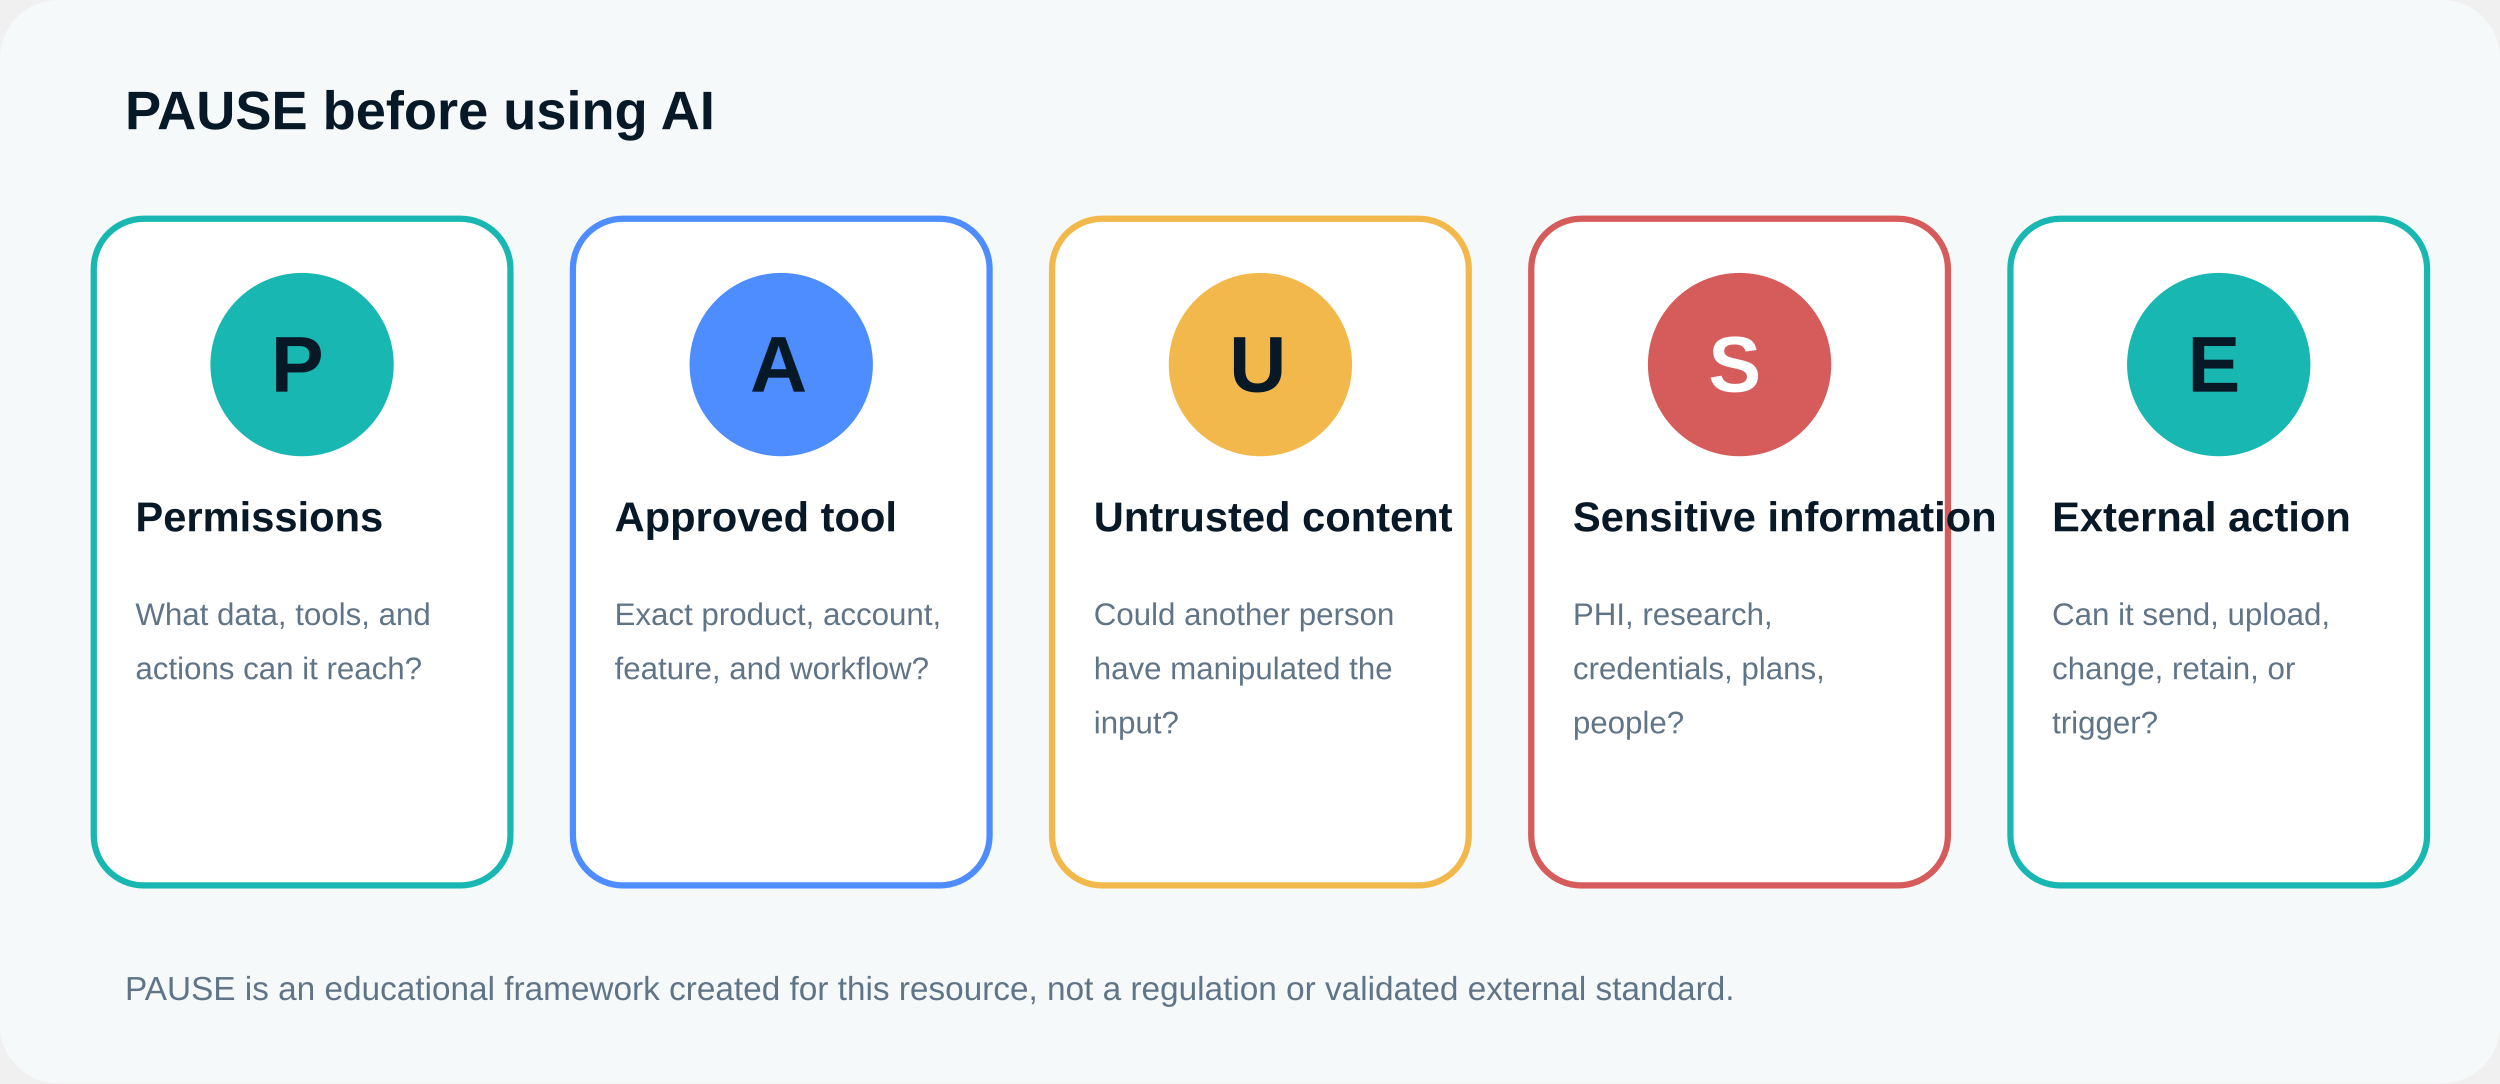
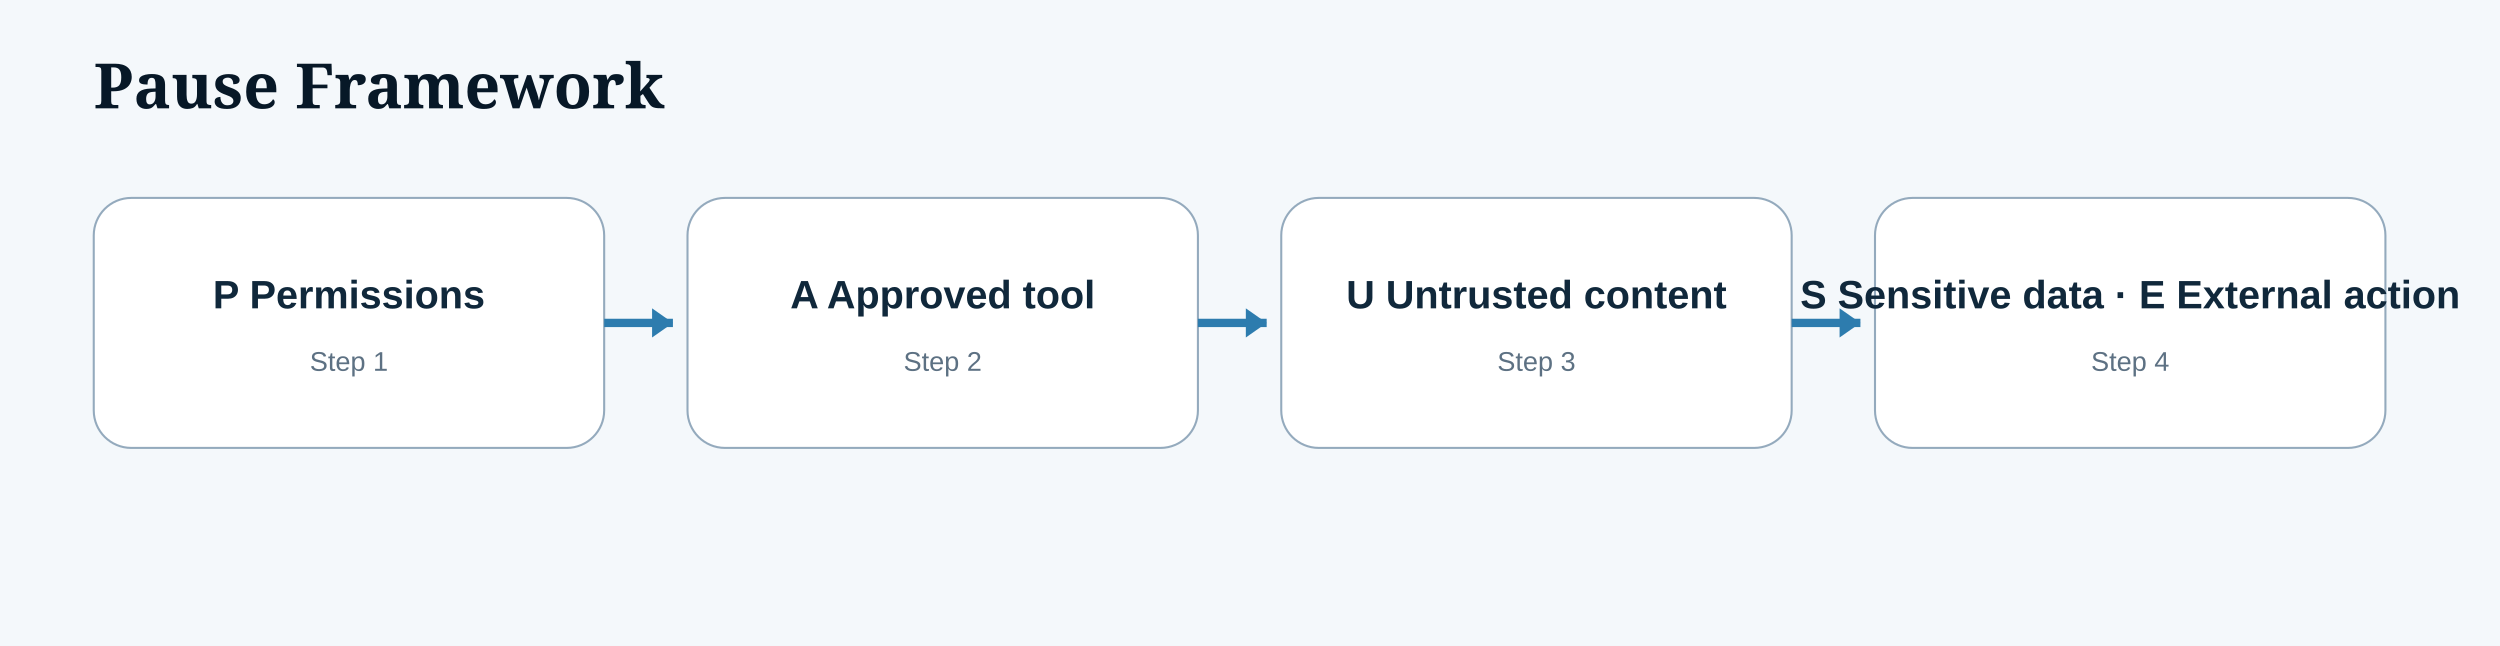
- <svg xmlns="http://www.w3.org/2000/svg" width="1200" height="520" viewBox="0 0 1200 520" role="img" aria-labelledby="title desc">
-   <rect width="1200" height="520" rx="28" fill="#F5F9FA" />
-   <text x="60" y="62" font-family="Arial" font-size="26" font-weight="700" fill="#071827">PAUSE before using AI</text>
-   <rect x="45" y="105" width="200" height="320" rx="24" fill="#FFFFFF" stroke="#18B7B2" stroke-width="3" />
-   <circle cx="145" cy="175" r="44" fill="#18B7B2" />
-   <text x="130" y="188" font-family="Arial" font-size="38" font-weight="800" fill="#071827">P</text>
-   <text x="65" y="255" font-family="Arial" font-size="20" font-weight="700" fill="#071827">Permissions</text>
-   <text x="65" y="300" font-family="Arial" font-size="15" fill="#607487">What data, tools, and</text>
-   <text x="65" y="326" font-family="Arial" font-size="15" fill="#607487">actions can it reach?</text>
-   <rect x="275" y="105" width="200" height="320" rx="24" fill="#FFFFFF" stroke="#4D8DFF" stroke-width="3" />
-   <circle cx="375" cy="175" r="44" fill="#4D8DFF" />
-   <text x="360" y="188" font-family="Arial" font-size="38" font-weight="800" fill="#071827">A</text>
-   <text x="295" y="255" font-family="Arial" font-size="20" font-weight="700" fill="#071827">Approved tool</text>
-   <text x="295" y="300" font-family="Arial" font-size="15" fill="#607487">Exact product, account,</text>
-   <text x="295" y="326" font-family="Arial" font-size="15" fill="#607487">feature, and workflow?</text>
-   <rect x="505" y="105" width="200" height="320" rx="24" fill="#FFFFFF" stroke="#F3B84B" stroke-width="3" />
-   <circle cx="605" cy="175" r="44" fill="#F3B84B" />
-   <text x="590" y="188" font-family="Arial" font-size="38" font-weight="800" fill="#071827">U</text>
-   <text x="525" y="255" font-family="Arial" font-size="20" font-weight="700" fill="#071827">Untrusted content</text>
-   <text x="525" y="300" font-family="Arial" font-size="15" fill="#607487">Could another person</text>
-   <text x="525" y="326" font-family="Arial" font-size="15" fill="#607487">have manipulated the</text>
-   <text x="525" y="352" font-family="Arial" font-size="15" fill="#607487">input?</text>
-   <rect x="735" y="105" width="200" height="320" rx="24" fill="#FFFFFF" stroke="#D65B5B" stroke-width="3" />
-   <circle cx="835" cy="175" r="44" fill="#D65B5B" />
-   <text x="820" y="188" font-family="Arial" font-size="38" font-weight="800" fill="#FFFFFF">S</text>
-   <text x="755" y="255" font-family="Arial" font-size="20" font-weight="700" fill="#071827">Sensitive information</text>
-   <text x="755" y="300" font-family="Arial" font-size="15" fill="#607487">PHI, research,</text>
-   <text x="755" y="326" font-family="Arial" font-size="15" fill="#607487">credentials, plans,</text>
-   <text x="755" y="352" font-family="Arial" font-size="15" fill="#607487">people?</text>
-   <rect x="965" y="105" width="200" height="320" rx="24" fill="#FFFFFF" stroke="#18B7B2" stroke-width="3" />
-   <circle cx="1065" cy="175" r="44" fill="#18B7B2" />
-   <text x="1050" y="188" font-family="Arial" font-size="38" font-weight="800" fill="#071827">E</text>
-   <text x="985" y="255" font-family="Arial" font-size="20" font-weight="700" fill="#071827">External action</text>
-   <text x="985" y="300" font-family="Arial" font-size="15" fill="#607487">Can it send, upload,</text>
-   <text x="985" y="326" font-family="Arial" font-size="15" fill="#607487">change, retain, or</text>
-   <text x="985" y="352" font-family="Arial" font-size="15" fill="#607487">trigger?</text>
-   <text x="60" y="480" font-family="Arial" font-size="16" fill="#607487">PAUSE is an educational framework created for this resource, not a regulation or validated external standard.</text>
+ <svg xmlns="http://www.w3.org/2000/svg" viewBox="0 0 1200 310" role="img" aria-label="Pause Framework">
+   <rect width="1200" height="310" fill="#f4f8fb" />
+   <text x="45" y="52" font-family="Georgia" font-size="30" font-weight="700" fill="#071827">Pause Framework</text>
+   <rect x="45" y="95" width="245" height="120" rx="18" fill="#ffffff" stroke="#94aabd" />
+   <text x="167.5" y="148" text-anchor="middle" font-family="Arial" font-size="19" font-weight="700" fill="#10283b">P Permissions</text>
+   <text x="167.5" y="178" text-anchor="middle" font-family="Arial" font-size="13" fill="#5d7183">Step 1</text>
+   <path d="M290 155 H323" stroke="#2d7cae" stroke-width="4" />
+   <path d="M323 155 l-10 -7 v14z" fill="#2d7cae" />
+   <rect x="330" y="95" width="245" height="120" rx="18" fill="#ffffff" stroke="#94aabd" />
+   <text x="452.5" y="148" text-anchor="middle" font-family="Arial" font-size="19" font-weight="700" fill="#10283b">A Approved tool</text>
+   <text x="452.5" y="178" text-anchor="middle" font-family="Arial" font-size="13" fill="#5d7183">Step 2</text>
+   <path d="M575 155 H608" stroke="#2d7cae" stroke-width="4" />
+   <path d="M608 155 l-10 -7 v14z" fill="#2d7cae" />
+   <rect x="615" y="95" width="245" height="120" rx="18" fill="#ffffff" stroke="#94aabd" />
+   <text x="737.5" y="148" text-anchor="middle" font-family="Arial" font-size="19" font-weight="700" fill="#10283b">U Untrusted content</text>
+   <text x="737.5" y="178" text-anchor="middle" font-family="Arial" font-size="13" fill="#5d7183">Step 3</text>
+   <path d="M860 155 H893" stroke="#2d7cae" stroke-width="4" />
+   <path d="M893 155 l-10 -7 v14z" fill="#2d7cae" />
+   <rect x="900" y="95" width="245" height="120" rx="18" fill="#ffffff" stroke="#94aabd" />
+   <text x="1022.5" y="148" text-anchor="middle" font-family="Arial" font-size="19" font-weight="700" fill="#10283b">S Sensitive data · E External action</text>
+   <text x="1022.5" y="178" text-anchor="middle" font-family="Arial" font-size="13" fill="#5d7183">Step 4</text>
</svg>
